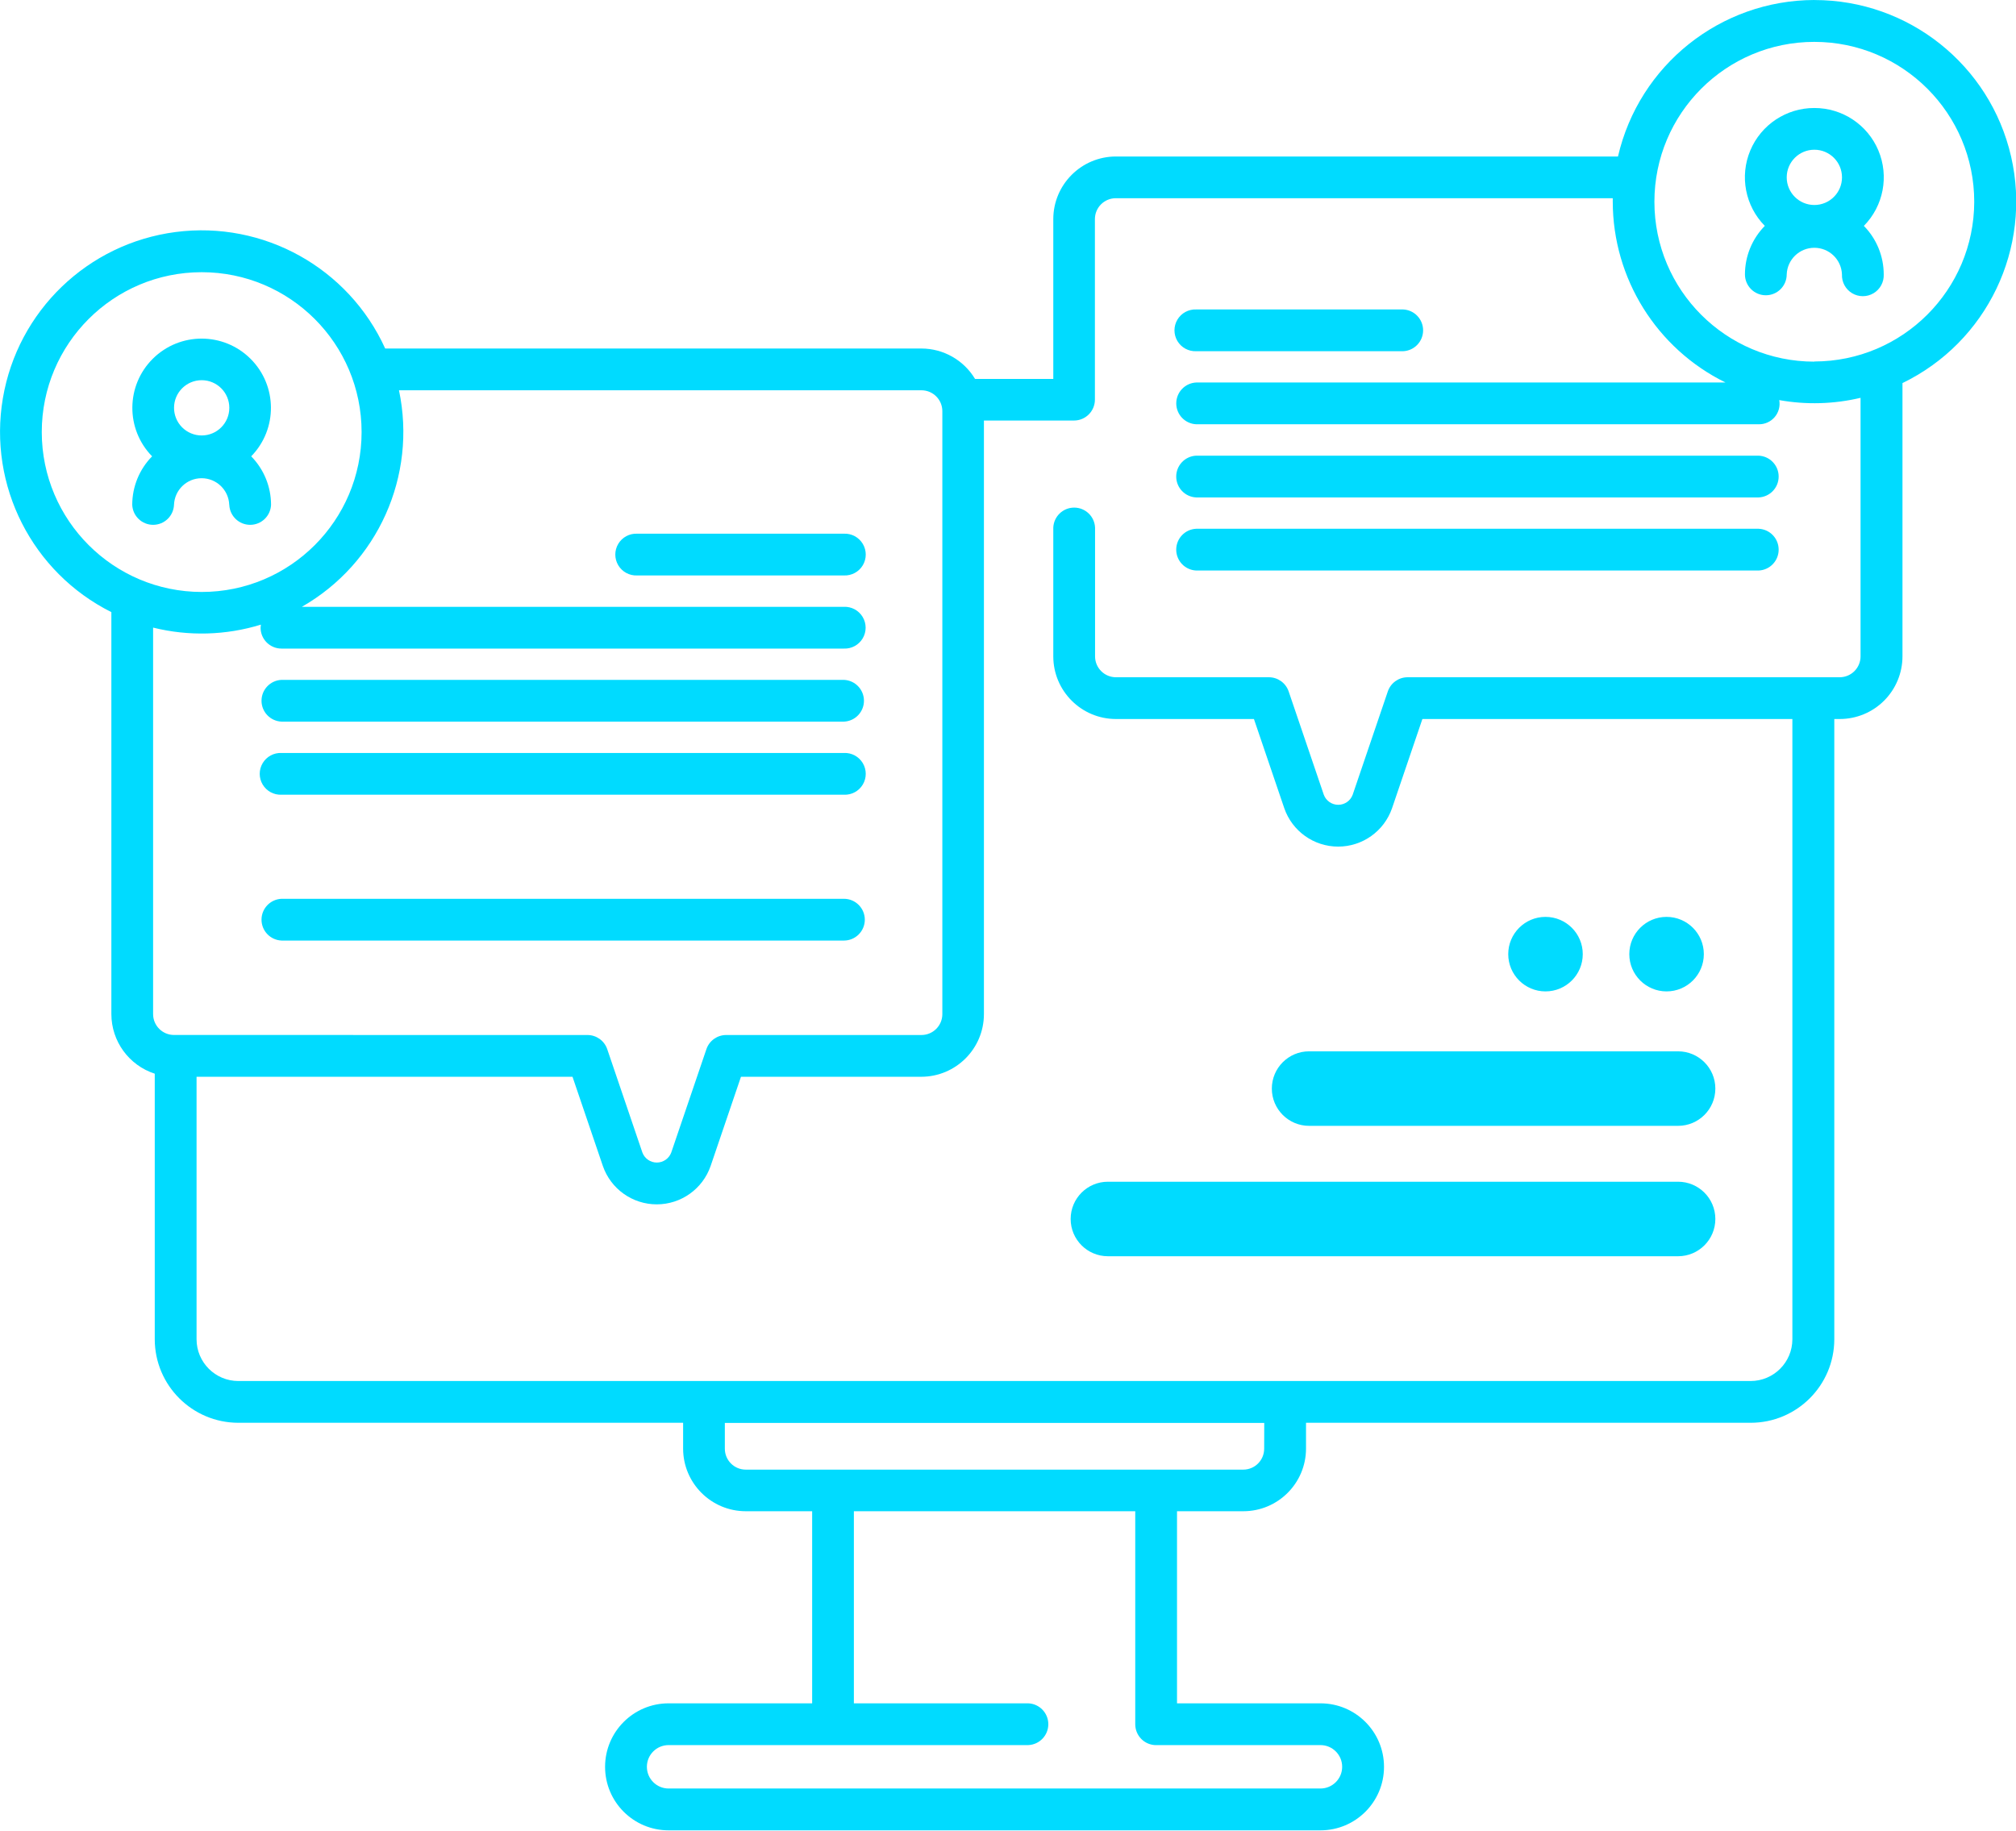
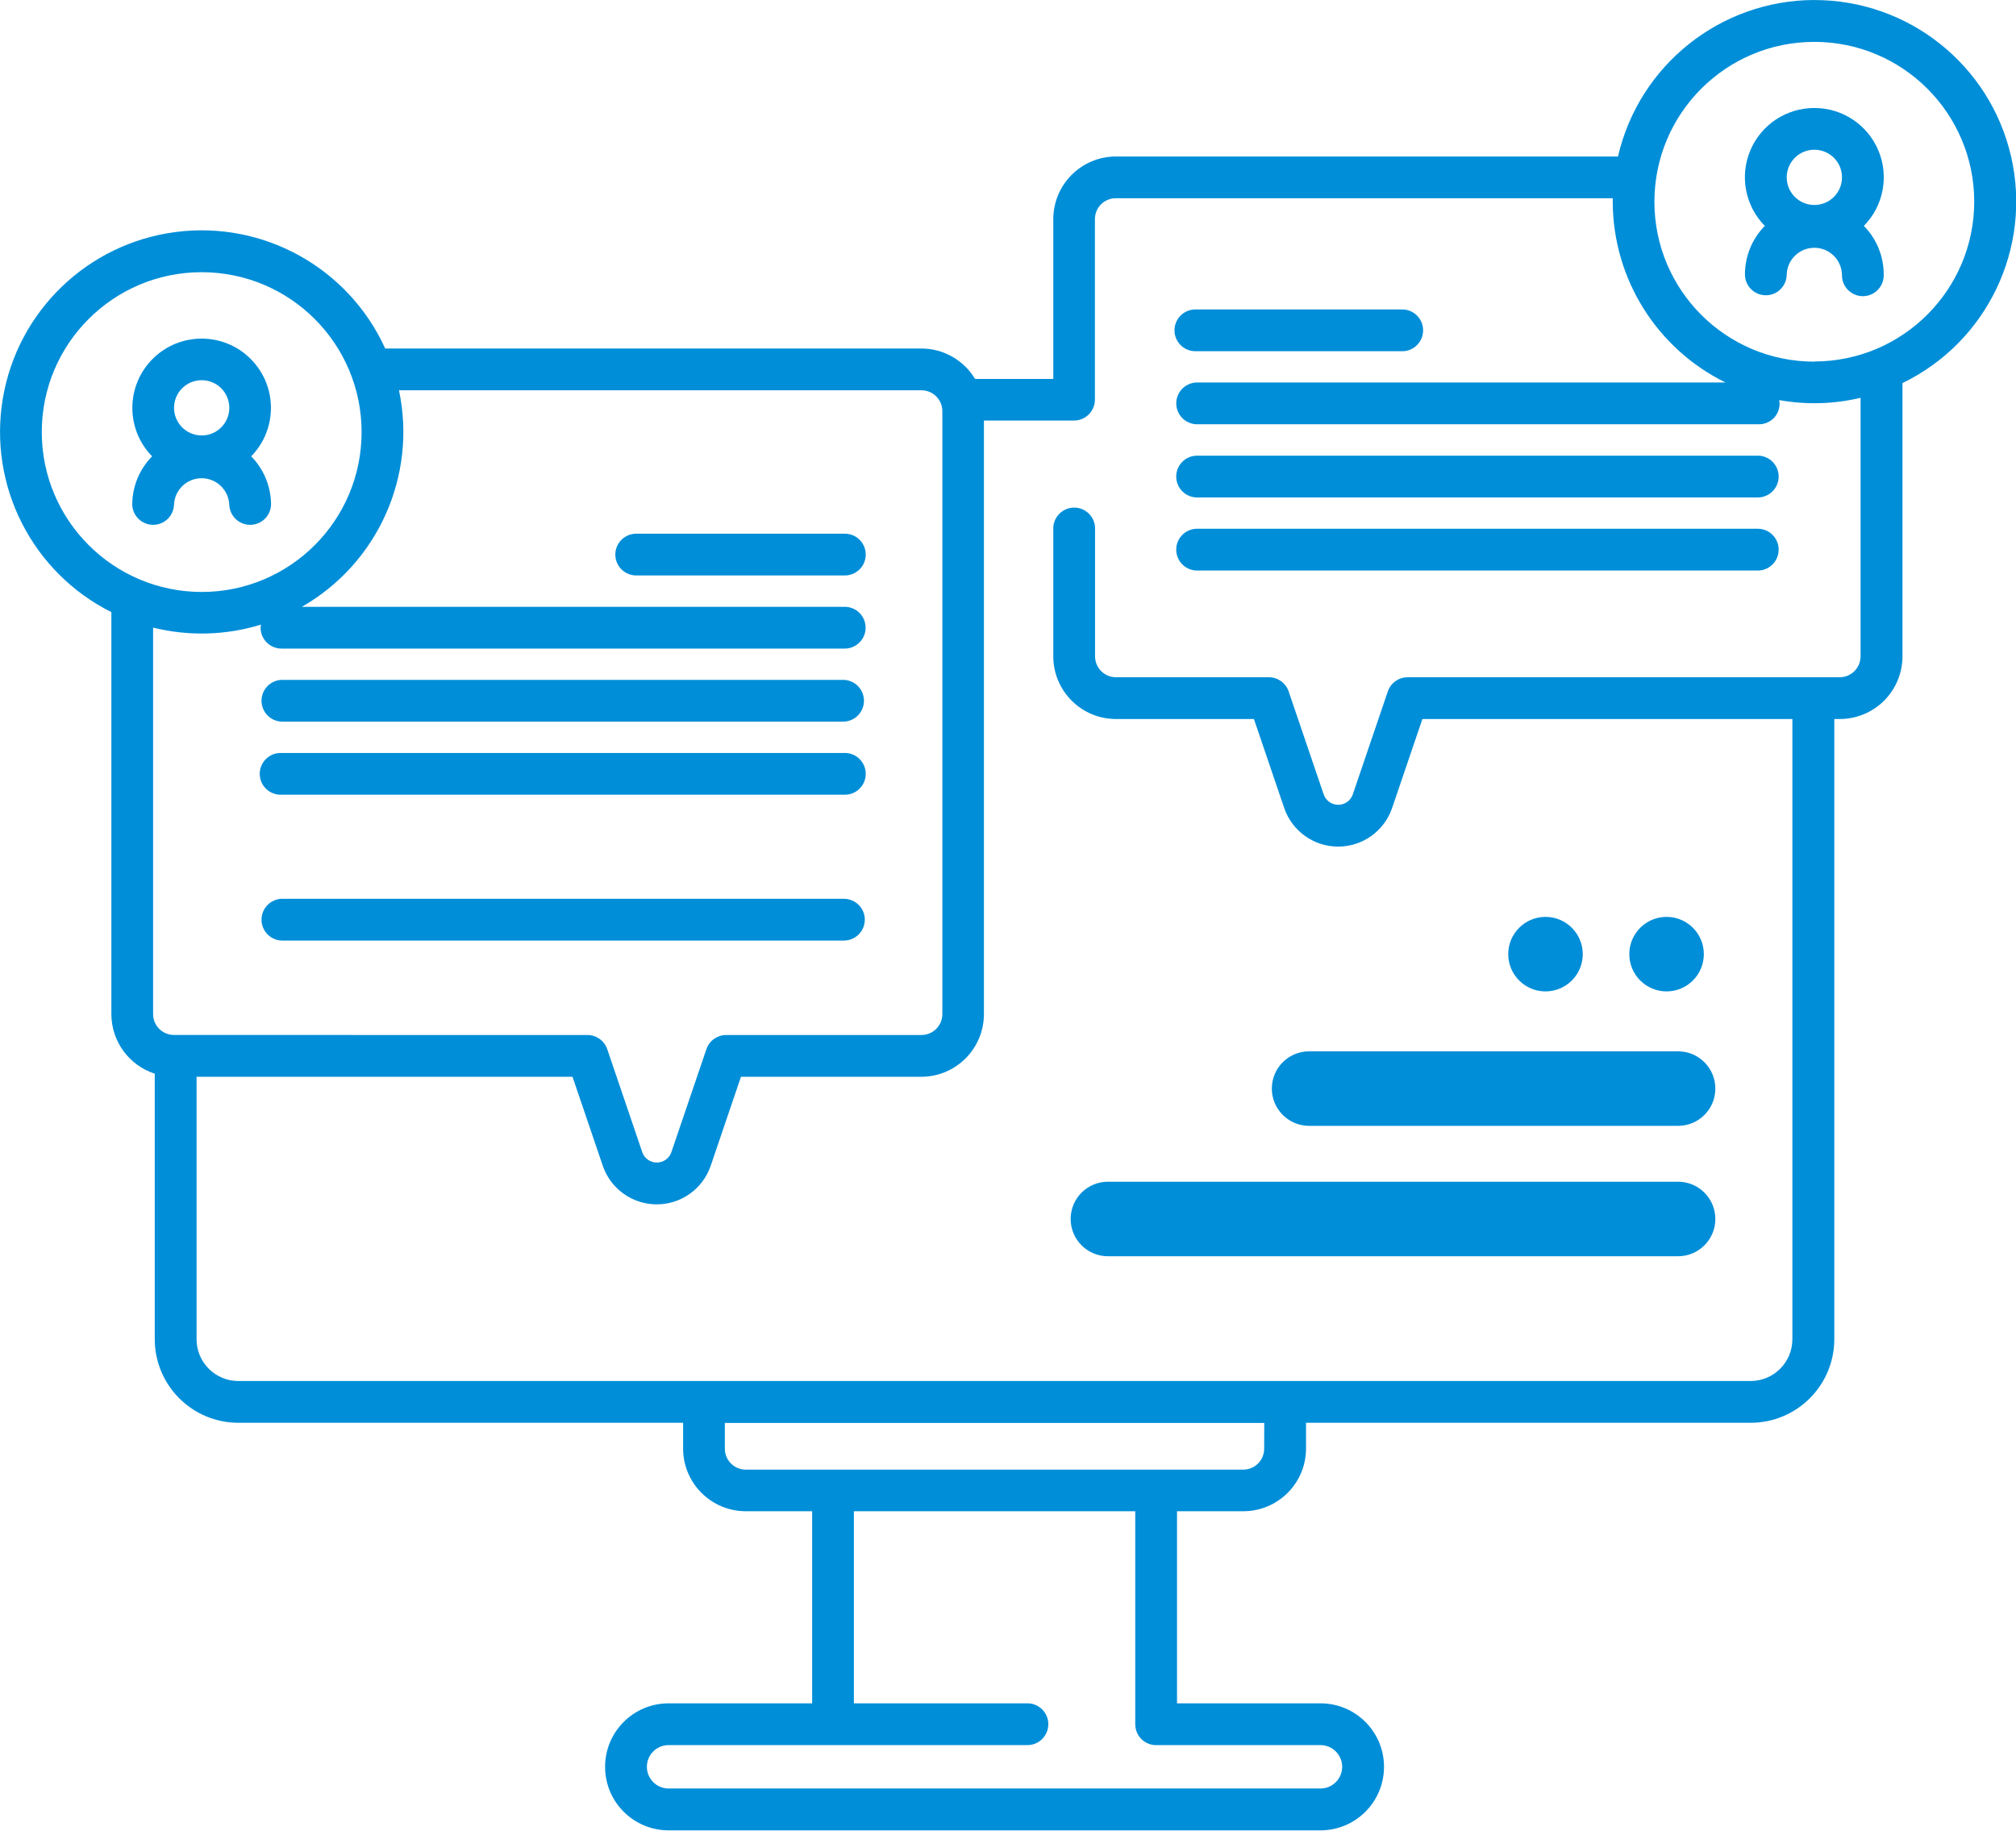
<svg xmlns="http://www.w3.org/2000/svg" width="52.369" height="47.553" viewBox="0 0 52.369 47.553">
  <defs>
-     <style>.a{fill:#00dbff;}</style>
+     <style>.a{fill:#008ED8;}</style>
  </defs>
  <g transform="translate(-14.68 -23.374)">
    <path class="a" d="M168.116,151.165h-5.373a.543.543,0,1,0,0,1.085h5.373a.543.543,0,1,0,0-1.085Z" transform="translate(-131.513 -113.925)" />
    <path class="a" d="M77.617,187.255h14.61a.543.543,0,0,0,0-1.085H77.617a.543.543,0,0,0,0,1.085Z" transform="translate(-55.624 -145.132)" />
    <path class="a" d="M77.617,204.758h14.61a.543.543,0,1,0,0-1.085H77.617a.543.543,0,1,0,0,1.085Z" transform="translate(-55.624 -160.736)" />
    <path class="a" d="M92.769,239.128a.543.543,0,0,0-.543-.543H77.617a.543.543,0,0,0,0,1.085h14.61A.543.543,0,0,0,92.769,239.128Z" transform="translate(-55.624 -191.859)" />
    <path class="a" d="M48.868,108.7a.543.543,0,0,0,1.085,0,1.8,1.8,0,0,0-.516-1.26,1.8,1.8,0,1,0-2.574,0,1.8,1.8,0,0,0-.516,1.26.543.543,0,0,0,1.085,0,.718.718,0,0,1,1.435,0Zm-1.435-2.52a.718.718,0,1,1,.718.718A.718.718,0,0,1,47.433,106.175Z" transform="translate(-28.232 -72.21)" />
    <path class="a" d="M296.612,98.56h5.373a.543.543,0,0,0,0-1.085h-5.373a.543.543,0,1,0,0,1.085Z" transform="translate(-250.857 -66.061)" />
    <path class="a" d="M311.222,132.48h-14.61a.543.543,0,0,0,0,1.085h14.61a.543.543,0,0,0,0-1.085Z" transform="translate(-250.858 -97.267)" />
    <path class="a" d="M311.222,149.983h-14.61a.543.543,0,0,0,0,1.085h14.61a.543.543,0,0,0,0-1.085Z" transform="translate(-250.858 -112.871)" />
    <path class="a" d="M434.23,49.235a1.8,1.8,0,0,0-1.287,3.063,1.8,1.8,0,0,0-.516,1.26.542.542,0,1,0,1.085,0,.718.718,0,0,1,1.435,0,.543.543,0,1,0,1.085,0,1.8,1.8,0,0,0-.516-1.26,1.8,1.8,0,0,0-1.287-3.063Zm0,2.52a.718.718,0,1,1,.718-.718A.718.718,0,0,1,434.23,51.755Z" transform="translate(-372.419 -23.055)" />
    <path class="a" d="M61.81,23.374a5.247,5.247,0,0,0-5.1,4.066H43.669a1.629,1.629,0,0,0-1.628,1.628v4.152H40.009a1.627,1.627,0,0,0-1.393-.791H24.686a5.237,5.237,0,1,0-7.113,6.849V49.722A1.63,1.63,0,0,0,18.7,51.27v6.9a2.173,2.173,0,0,0,2.17,2.17H32.425v.67a1.629,1.629,0,0,0,1.628,1.628h1.724v4.991H32.048a1.649,1.649,0,1,0,0,3.3H48.982a1.649,1.649,0,1,0,0-3.3H45.255V62.638h1.723a1.629,1.629,0,0,0,1.628-1.628v-.67H60.159a2.173,2.173,0,0,0,2.17-2.17V42.055h.139A1.629,1.629,0,0,0,64.1,40.427v-7.1a5.238,5.238,0,0,0-2.285-9.952ZM15.765,34.6a4.154,4.154,0,1,1,4.154,4.154A4.158,4.158,0,0,1,15.765,34.6ZM19.2,50.264a.543.543,0,0,1-.543-.543V39.68a5.235,5.235,0,0,0,2.8-.077.535.535,0,0,0-.008.079.543.543,0,0,0,.543.543H36.6a.543.543,0,1,0,0-1.085H22.521a5.234,5.234,0,0,0,2.523-5.626H38.616a.543.543,0,0,1,.543.543V49.722a.543.543,0,0,1-.543.543H33.544a.543.543,0,0,0-.514.368l-.913,2.685a.4.4,0,0,1-.75,0l-.913-2.685a.543.543,0,0,0-.514-.368Zm29.781,18.45a.564.564,0,1,1,0,1.128H32.048a.564.564,0,0,1,0-1.128h9.344a.543.543,0,0,0,0-1.085H36.861V62.638H44.17v5.534a.542.542,0,0,0,.542.543Zm-1.462-7.7a.543.543,0,0,1-.543.543H34.052a.543.543,0,0,1-.543-.543v-.67H47.521ZM62.468,40.97H51.245a.543.543,0,0,0-.514.368l-.913,2.685a.4.4,0,0,1-.75,0l-.913-2.685a.543.543,0,0,0-.514-.368H43.669a.543.543,0,0,1-.543-.543V37.082a.543.543,0,0,0-1.085,0v3.345a1.629,1.629,0,0,0,1.628,1.628h3.584l.788,2.317a1.481,1.481,0,0,0,2.8,0l.788-2.317h9.611V58.17a1.086,1.086,0,0,1-1.085,1.085H20.871a1.086,1.086,0,0,1-1.085-1.085V51.35h9.766l.788,2.317a1.481,1.481,0,0,0,2.8,0l.788-2.317h4.683a1.629,1.629,0,0,0,1.628-1.628V34.3h2.34a.543.543,0,0,0,.543-.543V29.067a.543.543,0,0,1,.543-.543H56.574c0,.029,0,.058,0,.088a5.244,5.244,0,0,0,2.929,4.7H45.755a.543.543,0,0,0,0,1.085h14.61a.532.532,0,0,0,.534-.628,5.187,5.187,0,0,0,2.112-.059v6.716A.543.543,0,0,1,62.468,40.97Zm-.658-8.2a4.154,4.154,0,1,1,4.154-4.154A4.158,4.158,0,0,1,61.811,32.766Z" transform="translate(0)" />
    <path class="a" d="M320.133,277.051h9.585a.968.968,0,0,0,0-1.936h-9.585a.968.968,0,0,0,0,1.936Z" transform="translate(-271.447 -224.426)" />
    <path class="a" d="M271.968,308.274h14.811a.968.968,0,0,0,0-1.936H271.968a.968.968,0,0,0,0,1.936Z" transform="translate(-228.508 -252.261)" />
    <circle class="a" cx="0.968" cy="0.968" r="0.968" transform="translate(57.004 47.196)" />
    <circle class="a" cx="0.968" cy="0.968" r="0.968" transform="translate(53.859 47.196)" />
  </g>
</svg>
